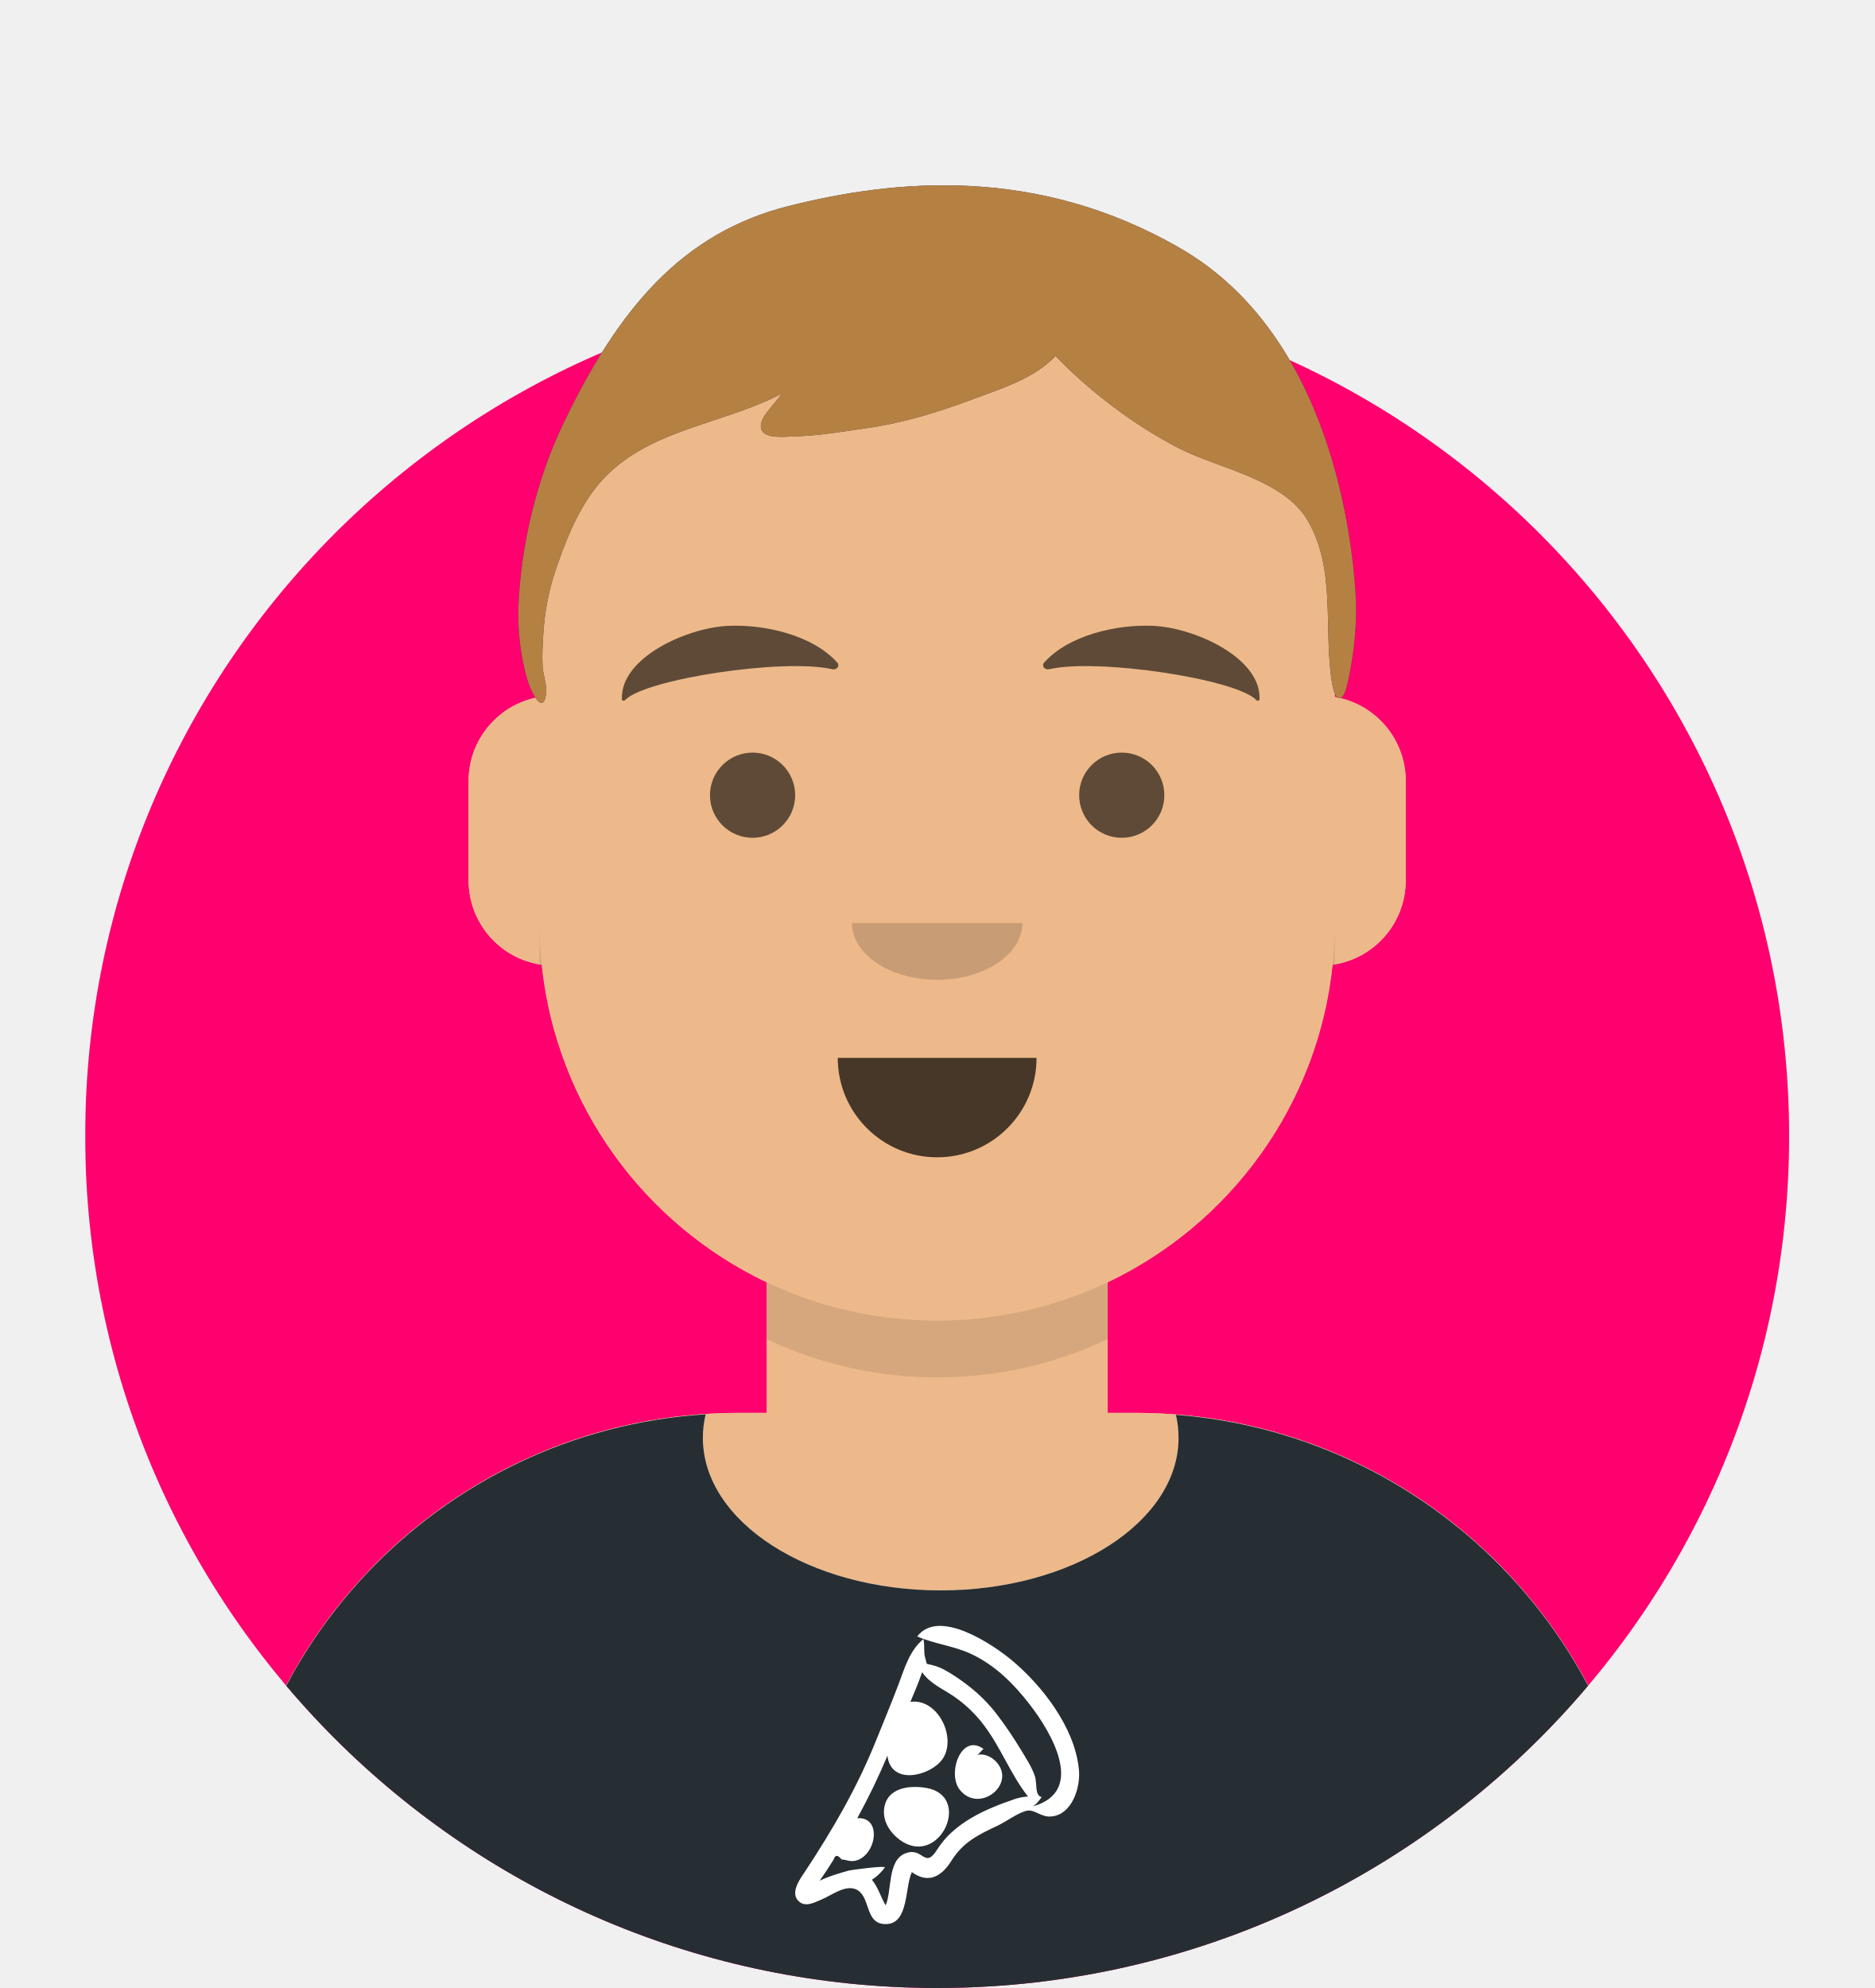
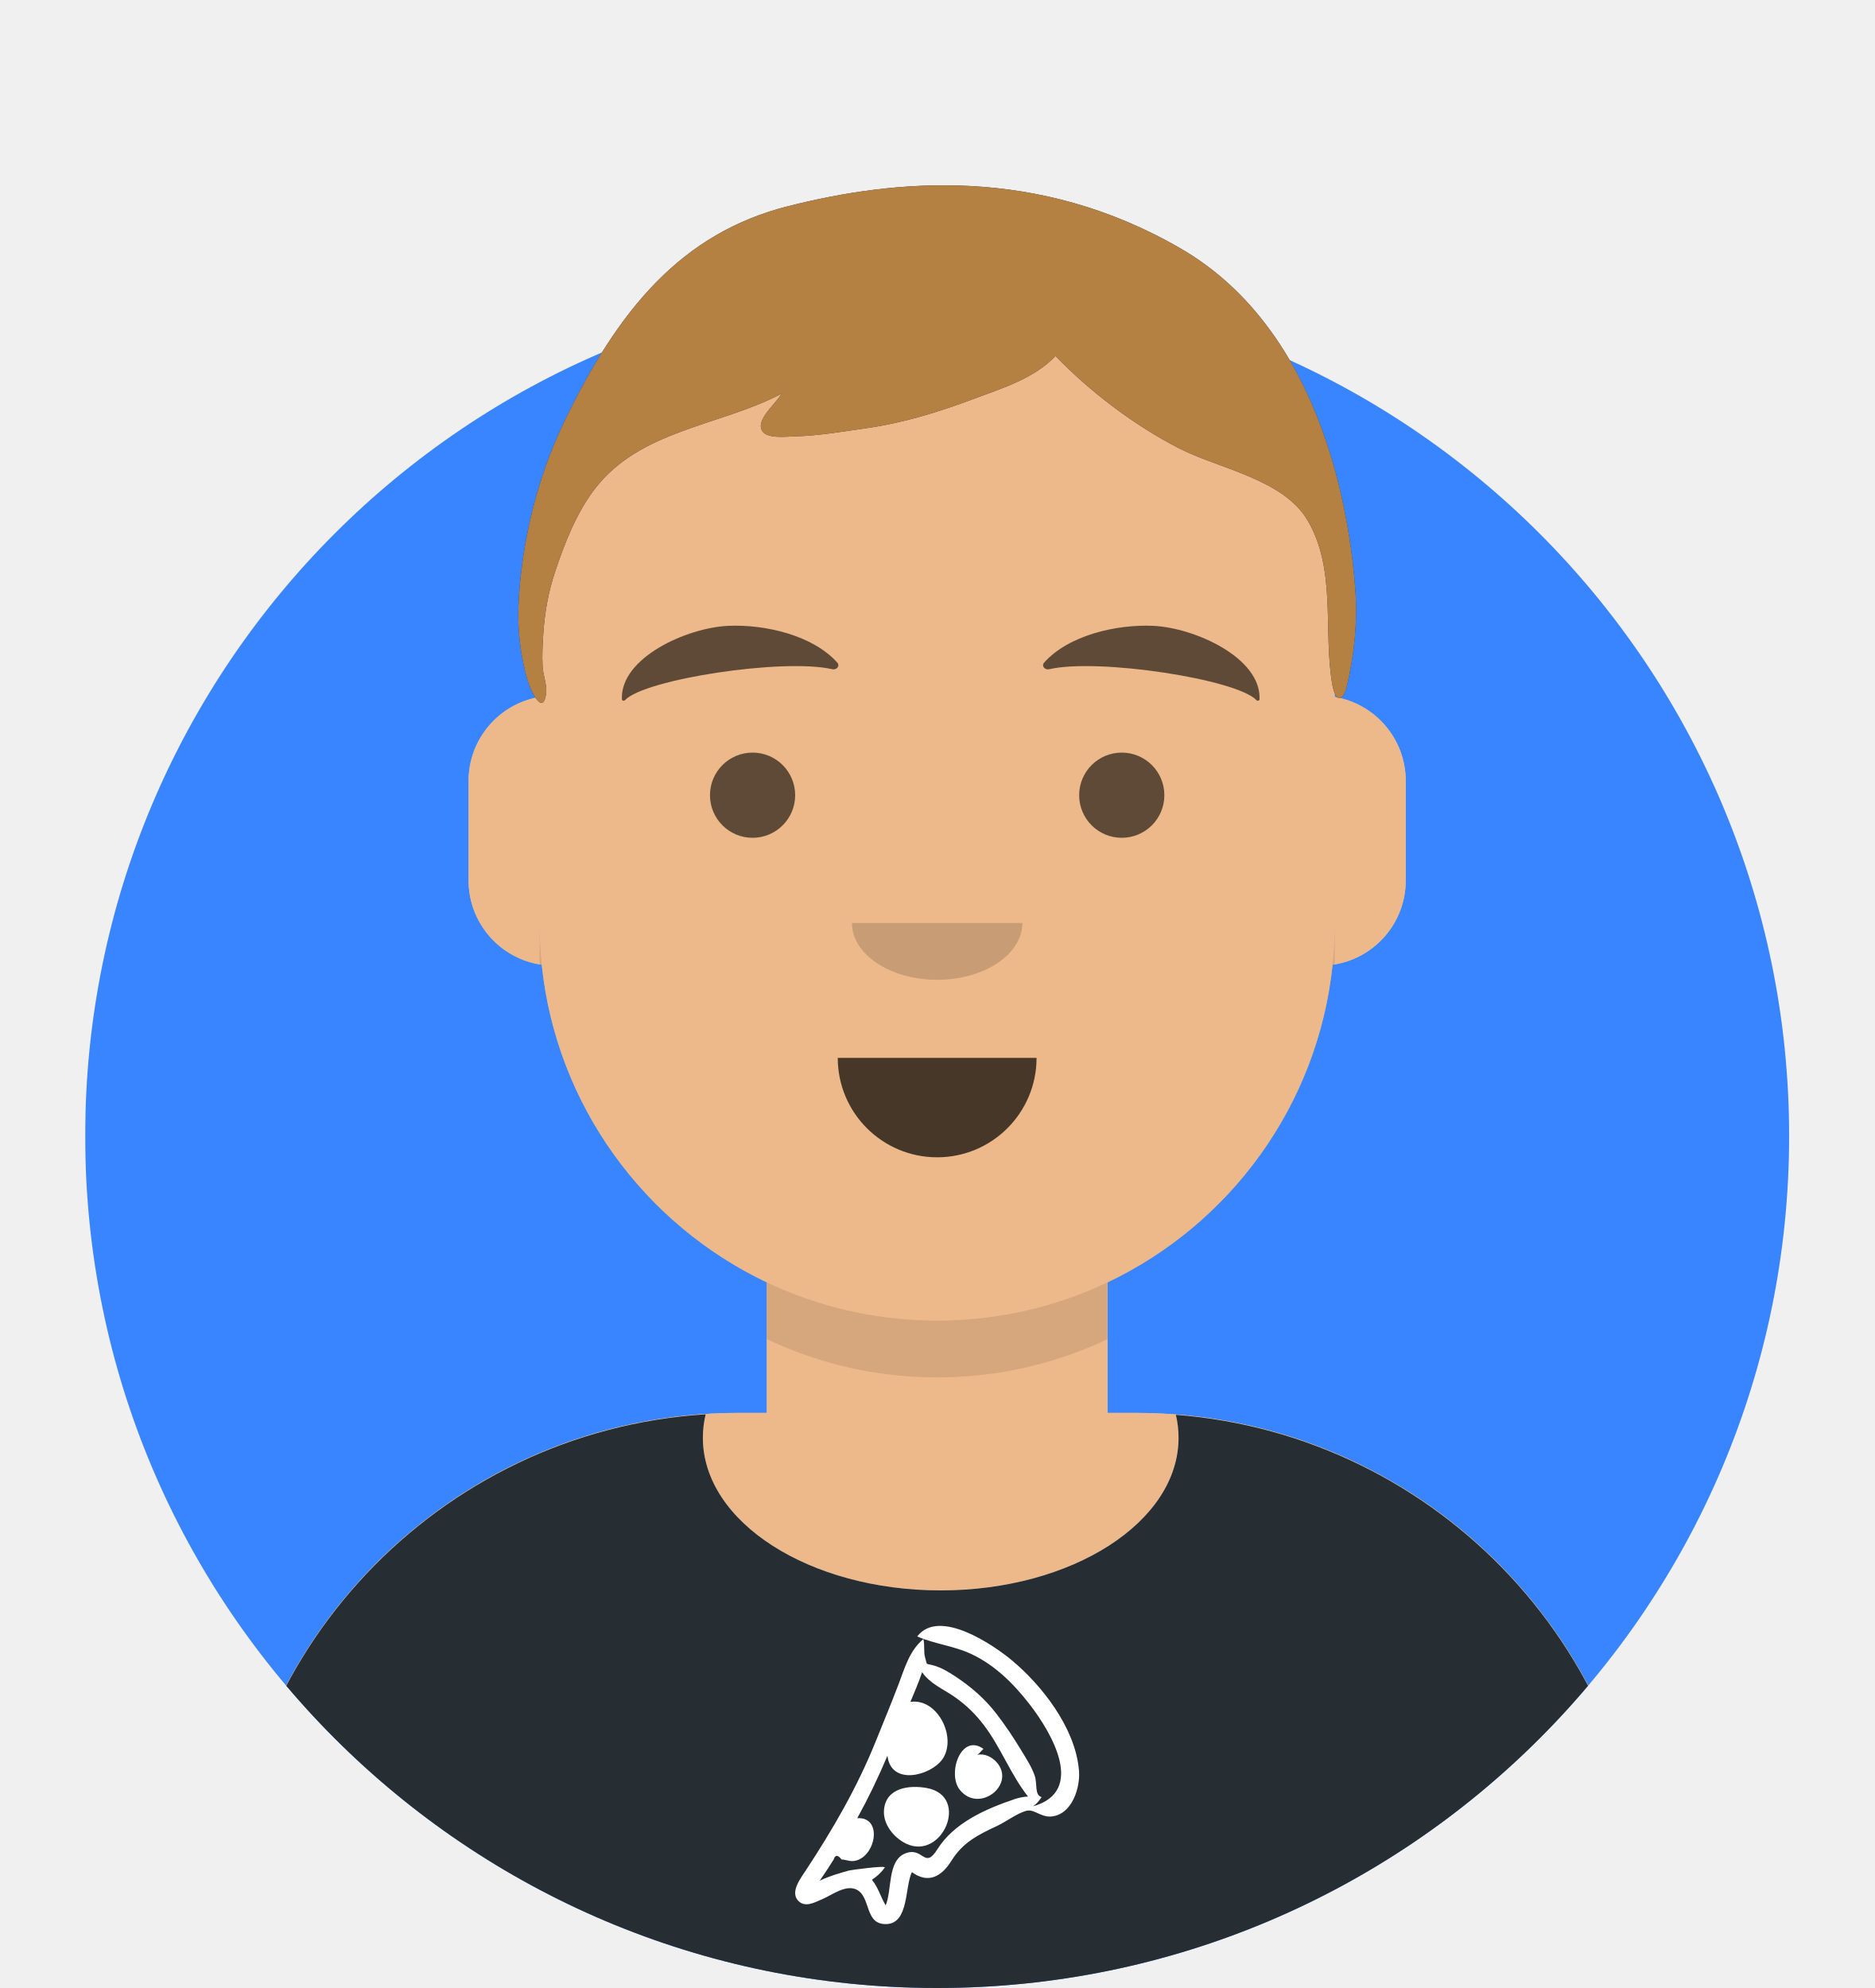
<svg xmlns="http://www.w3.org/2000/svg" xmlns:xlink="http://www.w3.org/1999/xlink" width="264px" height="280px" viewBox="0 0 264 280" version="1.1">
  <defs>
    <circle id="react-path-1" cx="120" cy="120" r="120" />
    <path d="M12,160 C12,226.274 65.726,280 132,280 C198.274,280 252,226.274 252,160 L264,160 L264,-1.42108547e-14 L-3.19744231e-14,-1.42108547e-14 L-3.19744231e-14,160 L12,160 Z" id="react-path-2" />
    <path d="M124,144.611 L124,163 L128,163 L128,163 C167.765,163 200,195.235 200,235 L200,244 L0,244 L0,235 C-4.86974701e-15,195.235 32.235,163 72,163 L72,163 L76,163 L76,144.611 C58.763,136.422 46.372,119.687 44.305,99.881 C38.48,99.058 34,94.052 34,88 L34,74 C34,68.054 38.325,63.118 44,62.166 L44,56 L44,56 C44,25.072 69.072,5.68137151e-15 100,0 L100,0 L100,0 C130.928,-5.68137151e-15 156,25.072 156,56 L156,62.166 C161.675,63.118 166,68.054 166,74 L166,88 C166,94.052 161.52,99.058 155.695,99.881 C153.628,119.687 141.237,136.422 124,144.611 Z" id="react-path-3" />
  </defs>
  <g id="Avataaar" stroke="none" stroke-width="1" fill="none" fill-rule="evenodd">
    <g transform="translate(-825, -1100)" id="Avataaar/Circle">
      <g transform="translate(825, 1100)">
        <g id="Circle" stroke-width="1" fill-rule="evenodd" transform="translate(12, 40)">
          <mask id="react-mask-4" fill="white">
            <use xlink:href="#react-path-1" />
          </mask>
          <use id="Circle-Background" fill="#E6E6E6" xlink:href="#react-path-1" />
-           <g id="Color/Palette/Blue-01" mask="url(#react-mask-4)" fill="#FF006E">
+           <g id="Color/Palette/Blue-01" mask="url(#react-mask-4)" fill="#3985FF">
            <rect id="🖍Color" x="0" y="0" width="240" height="240" />
          </g>
        </g>
        <mask id="react-mask-5" fill="white">
          <use xlink:href="#react-path-2" />
        </mask>
        <g id="Mask" />
        <g id="Avataaar" stroke-width="1" fill-rule="evenodd" mask="url(#react-mask-5)">
          <g id="Body" transform="translate(32, 36)">
            <mask id="react-mask-6" fill="white">
              <use xlink:href="#react-path-3" />
            </mask>
            <use fill="#D0C6AC" xlink:href="#react-path-3" />
            <g id="Skin/👶🏽-03-Brown" mask="url(#react-mask-6)" fill="#EDB98A">
              <g transform="translate(0, 0)" id="Color">
                <rect x="0" y="0" width="264" height="280" />
              </g>
            </g>
            <path d="M156,79 L156,102 C156,132.928 130.928,158 100,158 C69.072,158 44,132.928 44,102 L44,79 L44,94 C44,124.928 69.072,150 100,150 C130.928,150 156,124.928 156,94 L156,79 Z" id="Neck-Shadow" fill-opacity="0.1" fill="#000000" mask="url(#react-mask-6)" />
          </g>
          <g id="Clothing/Graphic-Shirt" transform="translate(0, 170)">
            <defs>
              <path d="M165.624,29.268 C202.76,32.137 232,63.18 232,101.052 L232,110 L32,110 L32,101.052 C32,62.835 61.775,31.572 99.393,29.197 C99.134,30.274 99,31.377 99,32.5 C99,44.374 113.998,54 132.5,54 C151.002,54 166,44.374 166,32.5 C166,31.402 165.872,30.322 165.624,29.268 Z" id="react-path-61" />
            </defs>
            <mask id="react-mask-62" fill="white">
              <use xlink:href="#react-path-61" />
            </mask>
            <use id="Clothes" fill="#E6E6E6" fill-rule="evenodd" xlink:href="#react-path-61" />
            <g id="Color/Palette/Gray-01" mask="url(#react-mask-62)" fill-rule="evenodd" fill="#262E33">
              <rect id="🖍Color" x="0" y="0" width="264" height="110" />
            </g>
            <g id="Clothing/Graphic/Pizza" mask="url(#react-mask-62)" stroke-width="1" fill-rule="evenodd">
              <g transform="translate(77, 58)" id="Group-2">
                <g transform="translate(35, 1)">
                  <path d="M30.933,24.391 C26.851,25.771 22.383,27.715 20.028,31.465 C18.181,34.407 18.057,31.01 15.477,32.058 C12.97,33.077 13.656,37.281 12.745,39.359 C12.037,38.168 11.702,36.843 10.81,35.755 C11.503,35.31 12.146,34.712 12.624,34.031 C12.78,33.712 7.832,34.379 7.548,34.46 C6.137,34.862 4.808,35.232 3.46,35.89 C3.817,35.373 4.166,34.853 4.51,34.328 C4.82,33.856 5.125,33.38 5.425,32.901 C5.632,32.221 6.001,32.219 6.533,32.895 C7.281,32.931 7.711,33.252 8.495,33.072 C11.41,32.405 12.338,26.849 8.745,27.085 C10.324,24.216 11.725,21.302 12.998,18.283 C13.5,22.574 19.077,21.096 20.717,18.808 C22.857,15.819 20.113,10.146 16.233,10.696 C16.814,9.321 17.404,7.934 17.883,6.518 C18.975,8.129 20.884,8.909 22.421,9.975 C24.032,11.092 25.394,12.415 26.584,13.981 C28.97,17.121 30.377,20.988 32.799,24.033 C32.161,24.068 31.54,24.187 30.933,24.391 M39.939,20.003 C39.307,14.246 34.79,8.402 30.5,4.827 C27.95,2.702 20.259,-2.558 17.193,1.487 C19.665,2.558 22.392,2.816 24.843,3.976 C28.163,5.548 30.765,8.135 33.011,11.031 C36.148,15.076 40.982,23.314 33.485,25.417 C34.003,25.079 34.304,24.708 34.713,24.109 C33.706,23.876 34.113,22.231 33.759,21.157 C33.347,19.906 32.549,18.69 31.875,17.575 C30.804,15.804 29.628,14.041 28.371,12.404 C26.693,10.218 24.685,8.497 22.394,7.008 C21.487,6.419 20.619,5.897 19.577,5.593 C18.228,5.199 18.67,5.679 18.301,4.447 C18.069,3.674 18.277,2.684 18.055,1.855 C16.082,3.513 15.44,5.91 14.556,8.236 C13.535,10.92 12.433,13.571 11.359,16.233 C8.724,22.768 5.325,28.628 1.468,34.48 C0.796,35.499 -0.697,37.43 0.378,38.654 C1.339,39.749 2.708,38.96 3.764,38.515 C5.2,37.911 7.149,36.351 8.699,37.168 C10.697,38.222 9.753,42.152 12.913,41.995 C16.027,41.841 15.44,36.715 16.44,34.678 C18.751,36.363 20.615,35.317 22.019,33.067 C23.645,30.458 25.794,29.41 28.532,28.129 C29.652,27.605 31.566,26.19 32.733,26.014 C33.698,25.869 34.625,26.897 35.916,26.851 C39.014,26.738 40.308,22.598 39.939,20.003" id="Fill-29" fill="#FFFFFF" />
                  <path d="M18.537,22.834 C16.112,22.389 12.73,22.76 12.508,25.987 C12.372,27.965 13.917,29.835 15.59,30.651 C20.712,33.15 24.699,23.963 18.537,22.834" id="Fill-31" fill="#FFFFFF" />
                  <path d="M28.336,19.158 C27.686,18.452 26.633,17.918 25.661,18.165 C25.972,17.951 26.229,17.564 26.525,17.326 C23.369,15.04 21.385,20.805 23.179,23.074 C25.896,26.514 31.216,22.308 28.336,19.158" id="Fill-33" fill="#FFFFFF" />
                </g>
              </g>
            </g>
          </g>
          <g id="Face" transform="translate(76, 82)" fill="#000000">
            <g id="Mouth/Default" transform="translate(2, 52)" fill-opacity="0.7">
              <path d="M40,15 C40,22.732 46.268,29 54,29 L54,29 C61.732,29 68,22.732 68,15" id="Mouth" />
            </g>
            <g id="Nose/Default" transform="translate(28, 40)" fill-opacity="0.16">
              <path d="M16,8 C16,12.418 21.373,16 28,16 L28,16 C34.627,16 40,12.418 40,8" id="Nose" />
            </g>
            <g id="Eyes/Default-😀" transform="translate(0, 8)" fill-opacity="0.6">
              <circle id="Eye" cx="30" cy="22" r="6" />
              <circle id="Eye" cx="82" cy="22" r="6" />
            </g>
            <g id="Eyebrow/Natural/Default-Natural" fill-opacity="0.6">
              <path d="M26.039,6.21 C20.278,6.983 11.293,12.005 12.044,17.818 C12.069,18.008 12.357,18.067 12.481,17.908 C14.967,14.72 34.193,10.037 41.194,11.015 C41.835,11.104 42.258,10.443 41.821,10.03 C38.077,6.495 31.2,5.512 26.039,6.21" id="Eyebrow" transform="translate(27, 12) rotate(5) translate(-27, -12) " />
              <path d="M85.039,6.21 C79.278,6.983 70.293,12.005 71.044,17.818 C71.069,18.008 71.357,18.067 71.481,17.908 C73.967,14.72 93.193,10.037 100.194,11.015 C100.835,11.104 101.258,10.443 100.821,10.03 C97.077,6.495 90.2,5.512 85.039,6.21" id="Eyebrow" transform="translate(86, 12) scale(-1, 1) rotate(5) translate(-86, -12) " />
            </g>
          </g>
          <g id="Top" stroke-width="1" fill-rule="evenodd">
            <defs>
              <rect id="react-path-39" x="0" y="0" width="264" height="280" />
              <path d="M167.309,35.006 C147.121,23.307 127.129,25.222 112.037,29.03 C96.945,32.838 88.017,43.651 80.357,59.648 C76.596,67.503 74.366,76.791 74.023,85.481 C73.888,88.893 74.348,92.415 75.268,95.7 C75.605,96.906 77.423,101.087 77.922,97.709 C78.089,96.584 77.48,95.033 77.422,93.838 C77.344,92.269 77.427,90.681 77.534,89.115 C77.734,86.187 78.256,83.315 79.185,80.525 C80.512,76.537 82.201,72.213 84.787,68.848 C91.188,60.521 102.269,60.046 111.066,55.464 C110.303,56.869 107.36,59.143 108.379,60.727 C109.084,61.821 111.749,61.489 113.022,61.454 C116.371,61.362 119.735,60.78 123.043,60.307 C128.256,59.562 133.141,58.052 138.047,56.218 C142.063,54.716 146.65,53.326 149.669,50.14 C154.54,55.188 160.81,59.935 167.07,63.143 C172.688,66.022 181.749,67.461 185.183,73.301 C189.248,80.215 187.378,88.707 188.619,96.201 C189.091,99.05 190.164,98.987 190.751,96.438 C191.748,92.108 192.219,87.61 191.902,83.159 C191.184,73.111 187.497,46.706 167.309,35.006 Z" id="react-path-38" />
              <filter x="-0.8%" y="-2.0%" width="101.5%" height="108.0%" filterUnits="objectBoundingBox" id="react-filter-35">
                <feOffset dx="0" dy="2" in="SourceAlpha" result="shadowOffsetOuter1" />
                <feColorMatrix values="0 0 0 0 0   0 0 0 0 0   0 0 0 0 0  0 0 0 0.16 0" type="matrix" in="shadowOffsetOuter1" result="shadowMatrixOuter1" />
                <feMerge>
                  <feMergeNode in="shadowMatrixOuter1" />
                  <feMergeNode in="SourceGraphic" />
                </feMerge>
              </filter>
            </defs>
            <mask id="react-mask-37" fill="white">
              <use xlink:href="#react-path-39" />
            </mask>
            <g id="Mask" />
            <g id="Top/Short-Hair/Short-Round" mask="url(#react-mask-37)">
              <g transform="translate(-1, 0)">
                <mask id="react-mask-36" fill="white">
                  <use xlink:href="#react-path-38" />
                </mask>
                <use id="Short-Hair" stroke="none" fill="#28354B" fill-rule="evenodd" xlink:href="#react-path-38" />
                <g id="Skin/👶🏽-03-Brown" mask="url(#react-mask-36)" fill="#B58143">
                  <g transform="translate(0, 0) " id="Color">
                    <rect x="0" y="0" width="264" height="280" />
                  </g>
                </g>
              </g>
            </g>
          </g>
        </g>
      </g>
    </g>
  </g>
</svg>
